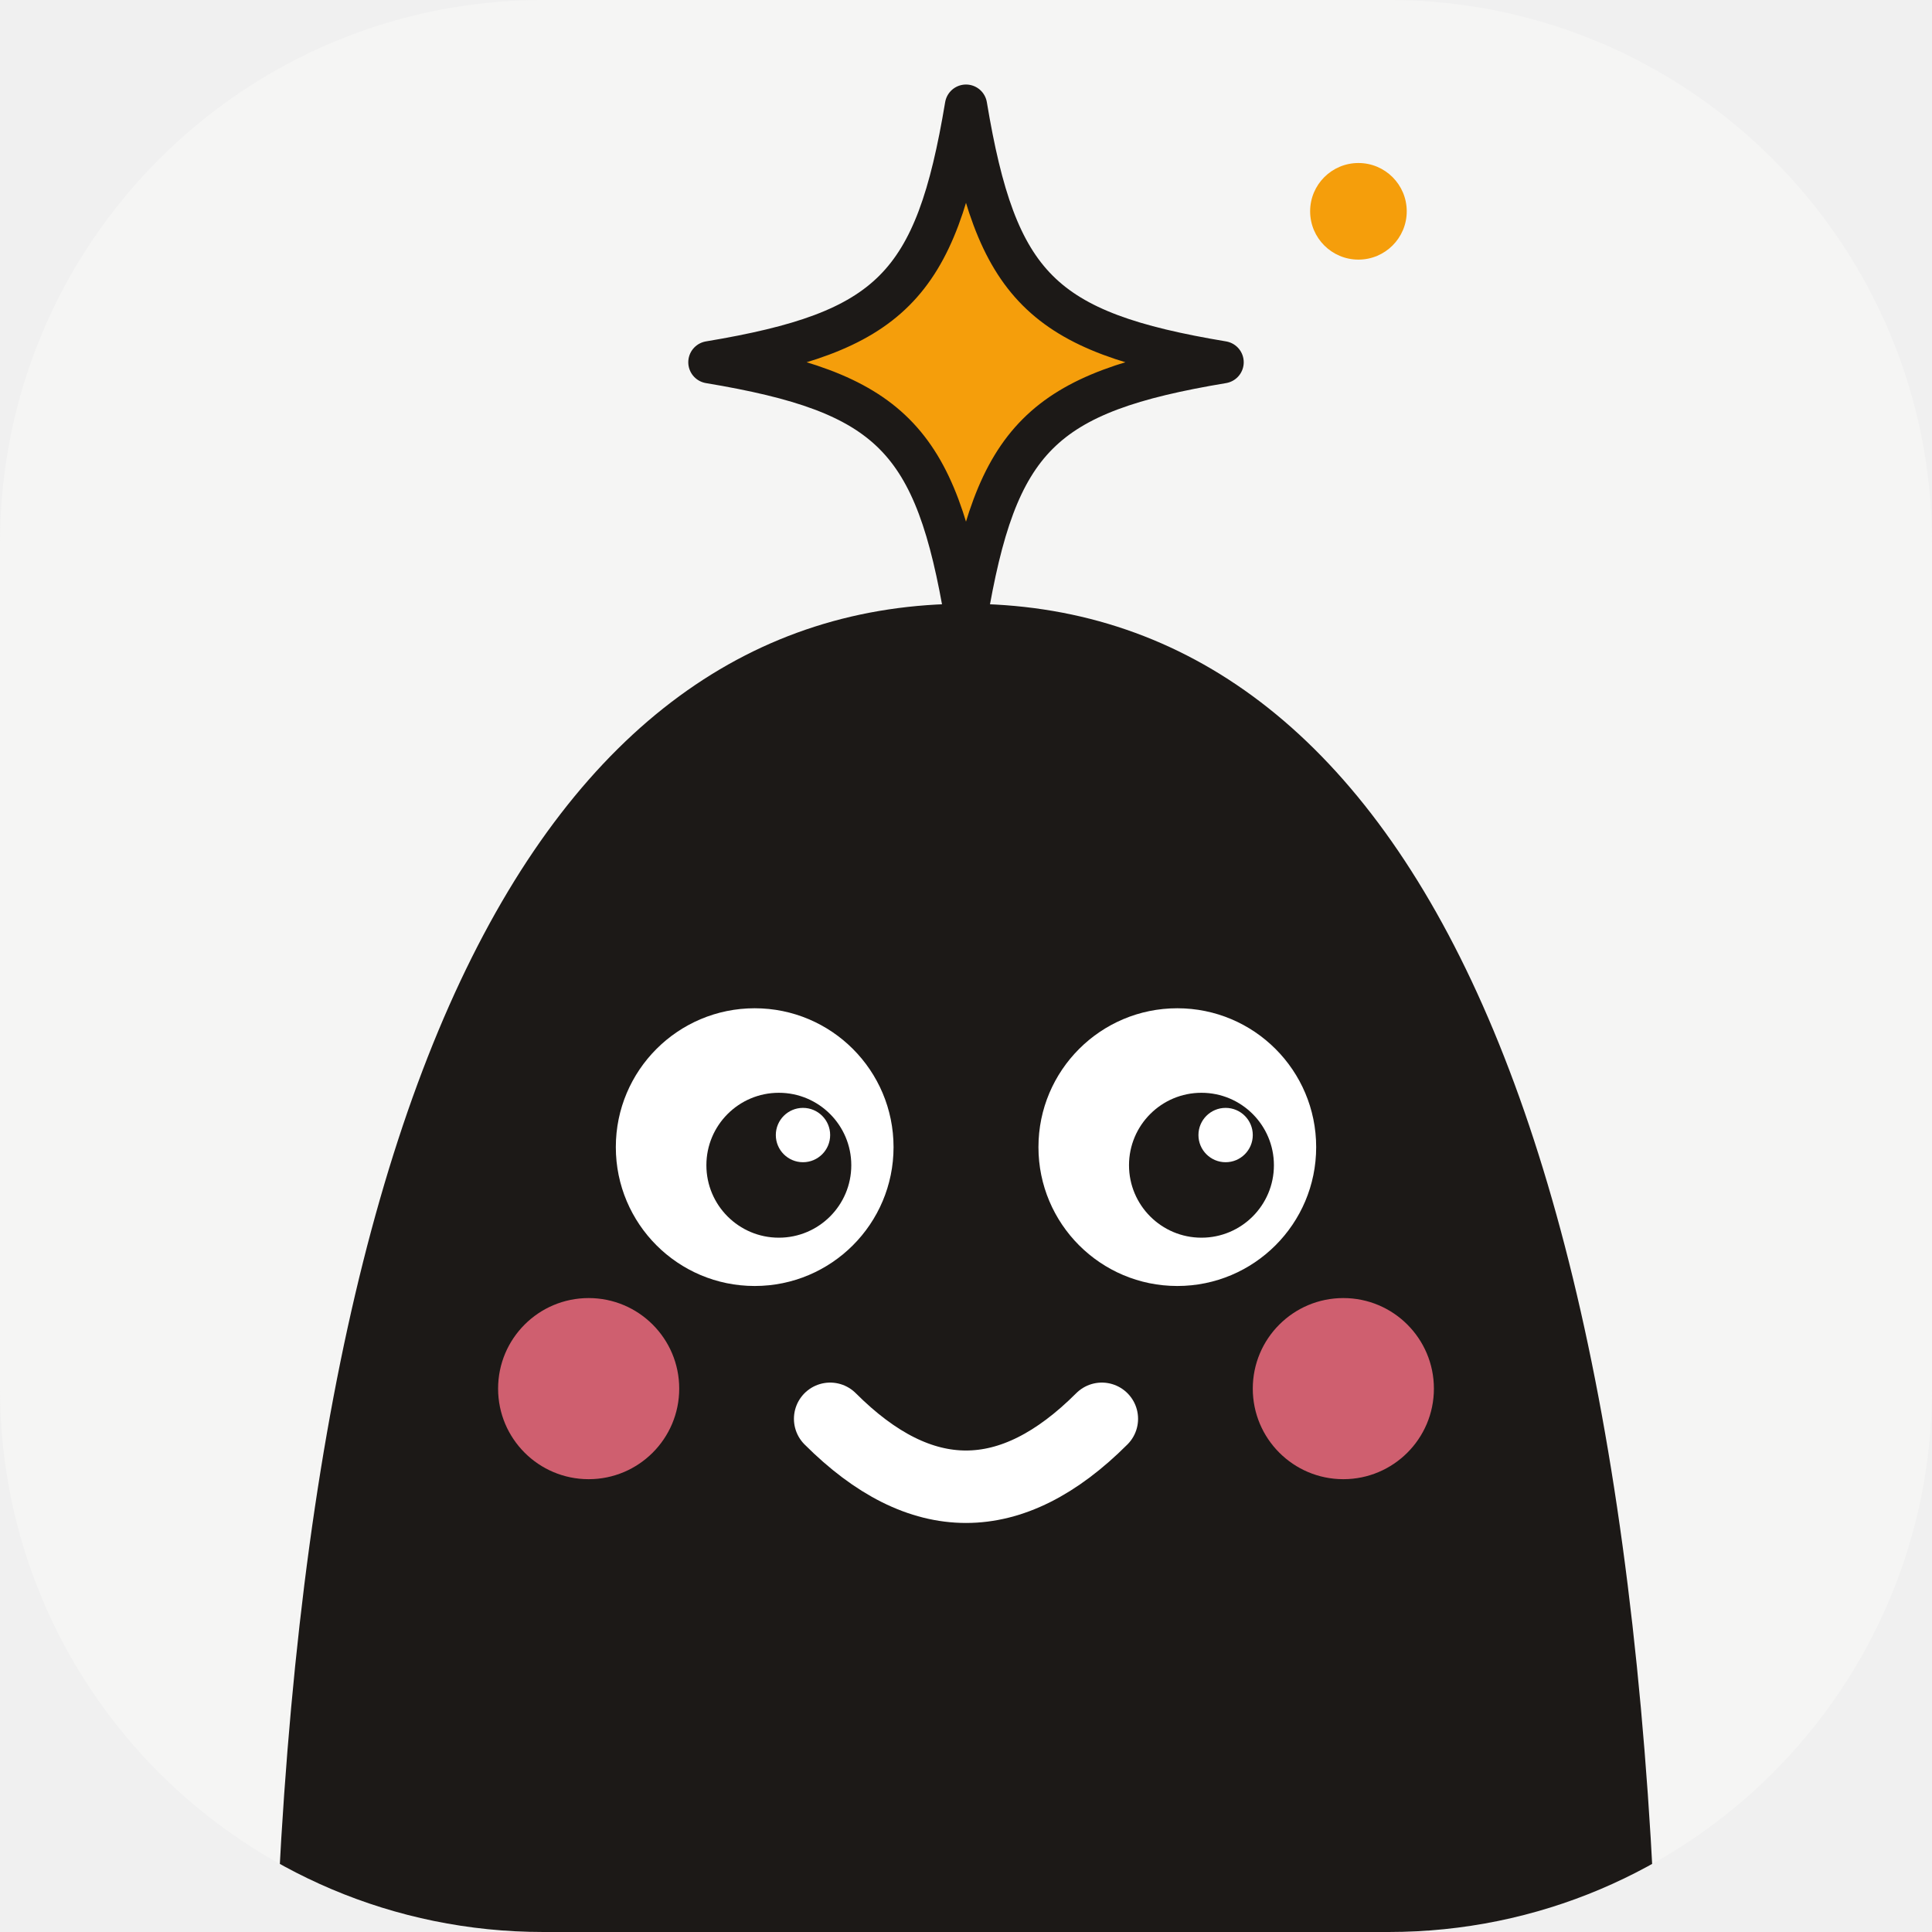
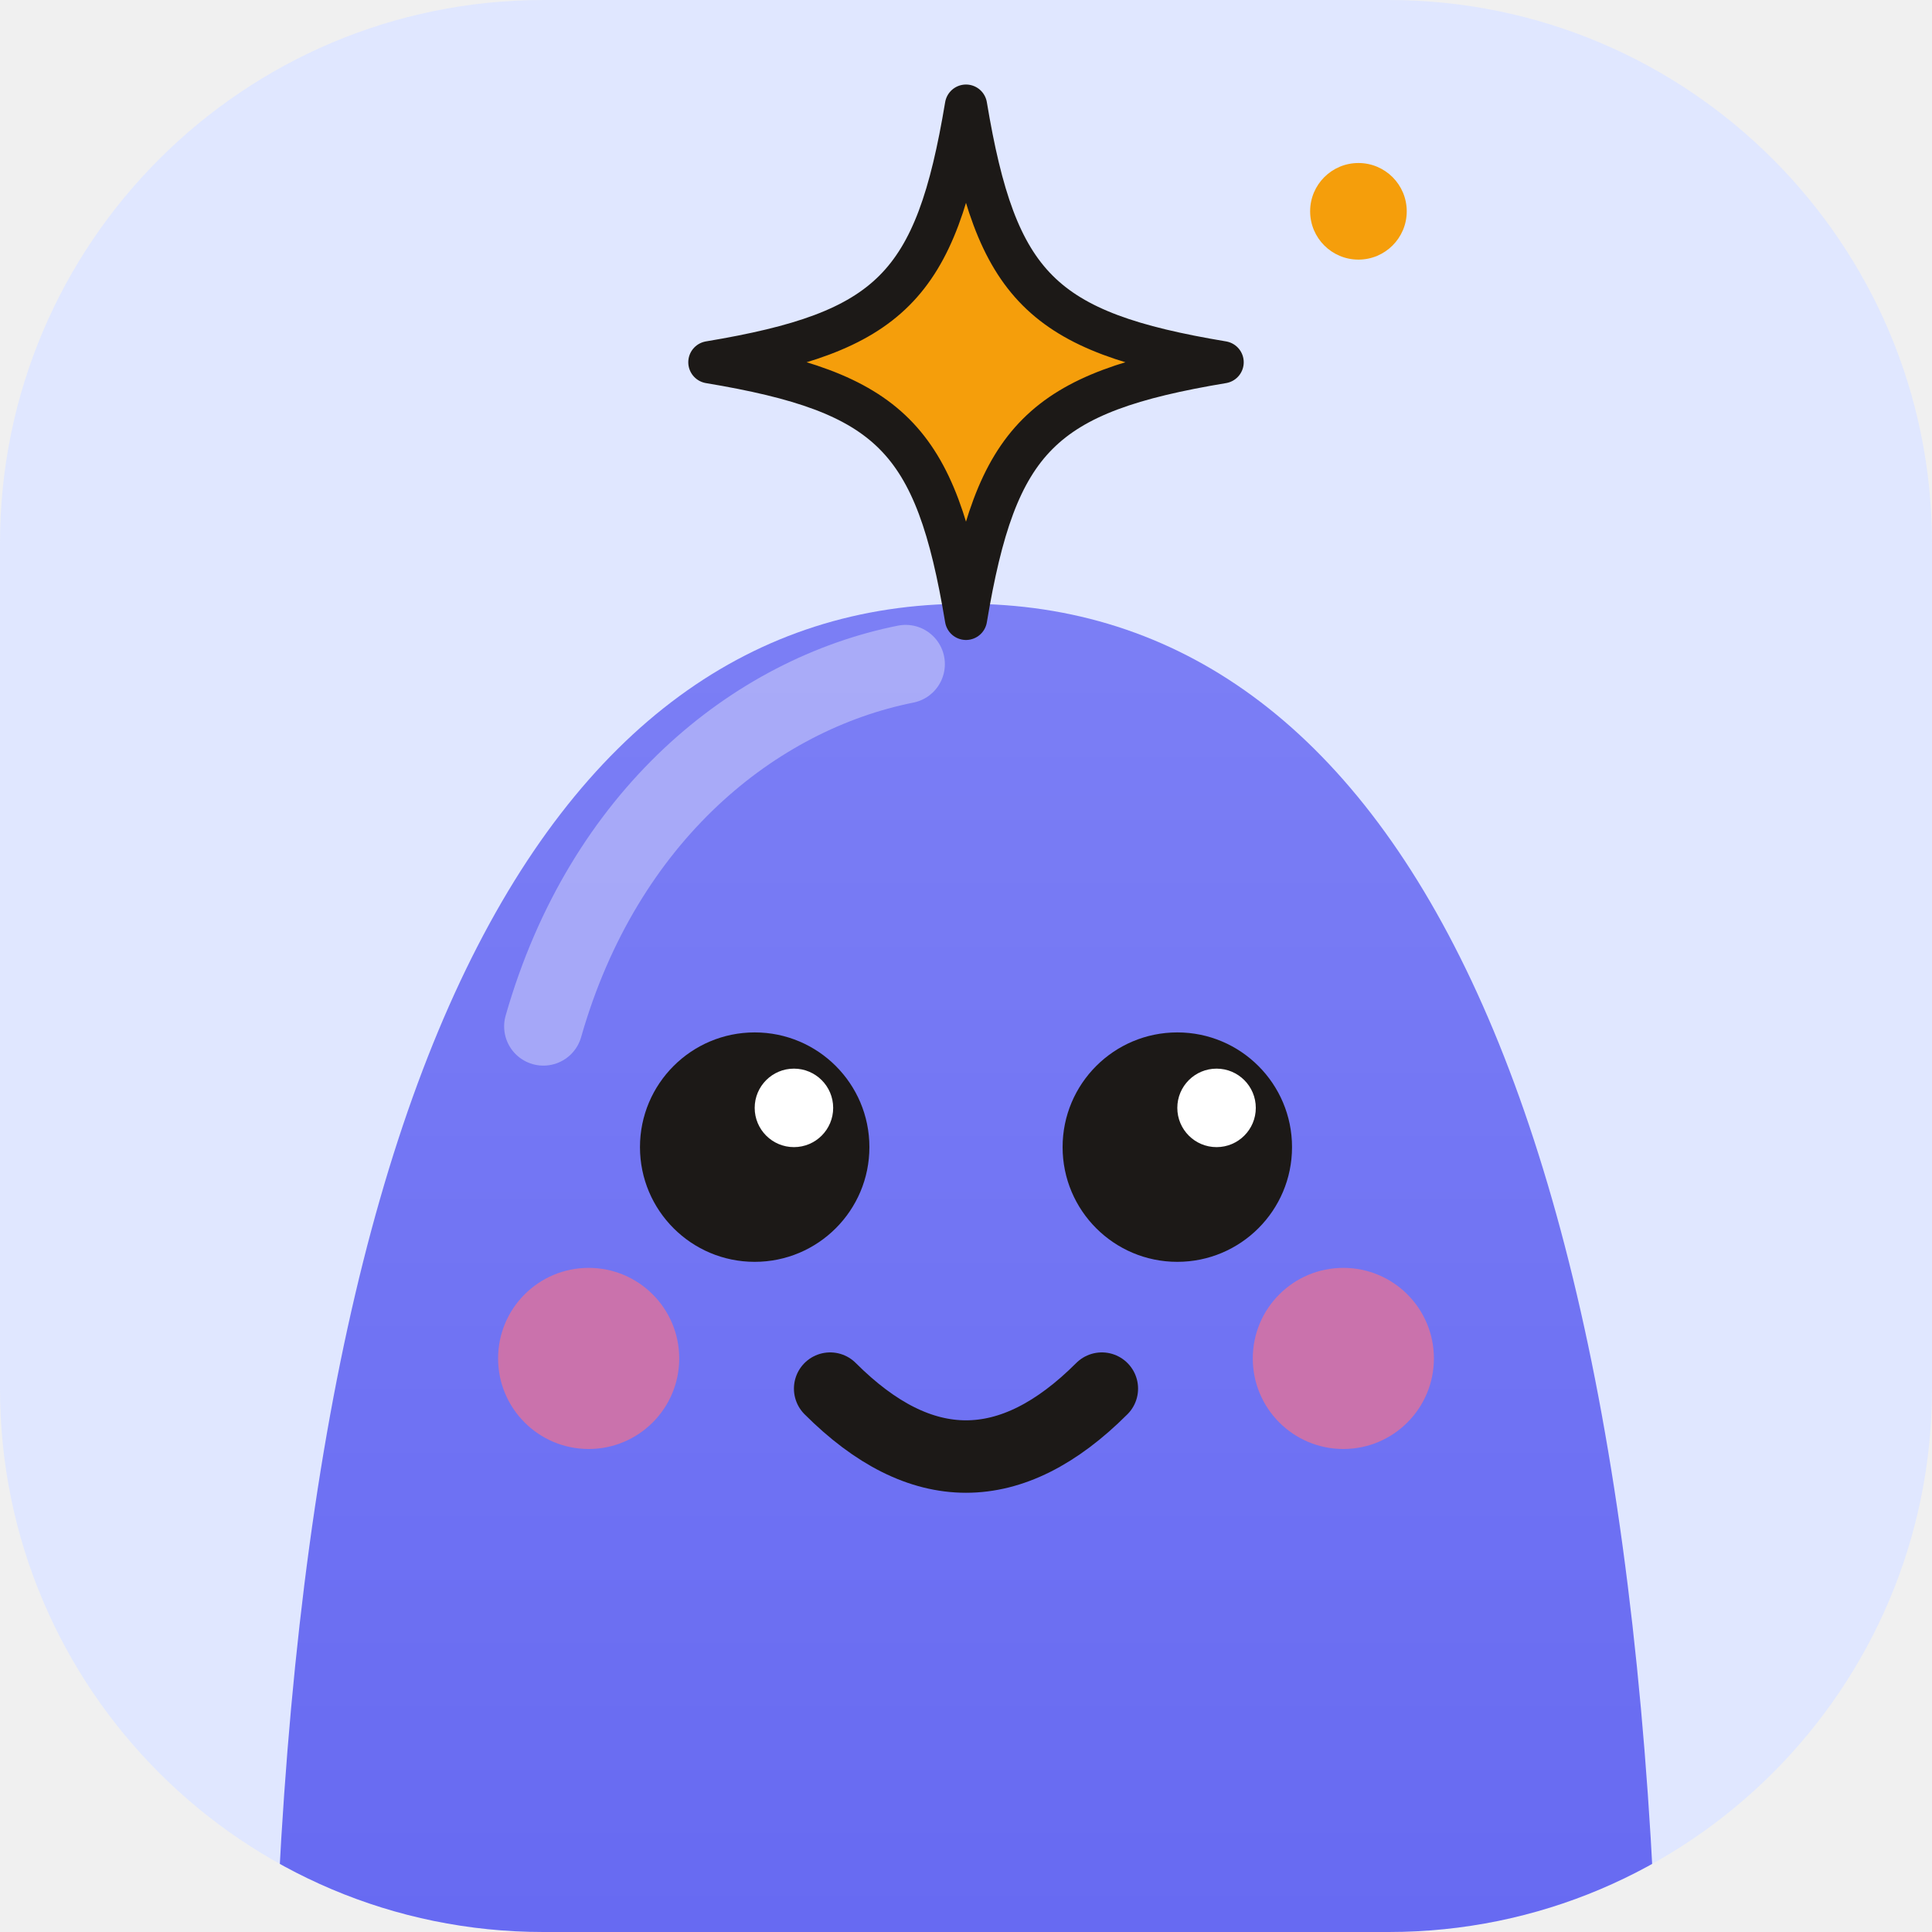
<svg xmlns="http://www.w3.org/2000/svg" viewBox="0 0 64 64">
  <defs>
    <clipPath id="t">
      <rect width="64" height="64" rx="18" />
    </clipPath>
+     <linearGradient id="b" x1="0" y1="0" x2="0" y2="1">
+       <stop offset="0" stop-color="#7c7ff5" />
+       <stop offset="1" stop-color="#6366f1" />
+     </linearGradient>
  </defs>
  <g clip-path="url(#t)">
-     <rect width="64" height="64" fill="#f5f5f4" />
-     <path d="M9 72 C9 36 18 20 32 20 C46 20 55 36 55 72 Z" fill="#1c1917" />
-     <circle cx="25" cy="38" r="4.6" fill="#fff" />
-     <circle cx="39" cy="38" r="4.6" fill="#fff" />
-     <circle cx="25.8" cy="38.6" r="2.4" fill="#1c1917" />
-     <circle cx="39.8" cy="38.6" r="2.4" fill="#1c1917" />
-     <circle cx="26.6" cy="37.6" r=".9" fill="#fff" />
-     <circle cx="40.6" cy="37.6" r=".9" fill="#fff" />
-     <path d="M27.5 47 Q32 51.5 36.5 47" stroke="#fff" stroke-width="2.4" stroke-linecap="round" fill="none" />
-     <circle cx="19.5" cy="46" r="3" fill="#fb7185" opacity=".8" />
-     <circle cx="44.5" cy="46" r="3" fill="#fb7185" opacity=".8" />
+     <rect width="64" height="64" fill="#e0e7ff" />
+     <path d="M9 72 C9 36 18 20 32 20 C46 20 55 36 55 72 Z" fill="url(#b)" />
+     <path d="M18 34 C20 27 25 23 30 22" stroke="#fff" stroke-opacity=".35" stroke-width="2.6" stroke-linecap="round" fill="none" />
+     <circle cx="25" cy="38" r="3.8" fill="#1c1917" />
+     <circle cx="39" cy="38" r="3.8" fill="#1c1917" />
+     <circle cx="26.3" cy="36.7" r="1.3" fill="#fff" />
+     <circle cx="40.3" cy="36.7" r="1.3" fill="#fff" />
+     <path d="M27.5 46 Q32 50.5 36.5 46" stroke="#1c1917" stroke-width="2.4" stroke-linecap="round" fill="none" />
+     <circle cx="19.5" cy="45" r="3" fill="#fb7185" opacity=".65" />
+     <circle cx="44.5" cy="45" r="3" fill="#fb7185" opacity=".65" />
    <path d="M32 3.5 C33 9.5 34.5 11 40.5 12 C34.5 13 33 14.5 32 20.5 C31 14.5 29.5 13 23.5 12 C29.5 11 31 9.5 32 3.5 Z" fill="#f59e0b" stroke="#1c1917" stroke-width="1.4" stroke-linejoin="round" />
    <circle cx="45" cy="7" r="1.6" fill="#f59e0b" />
  </g>
</svg>
